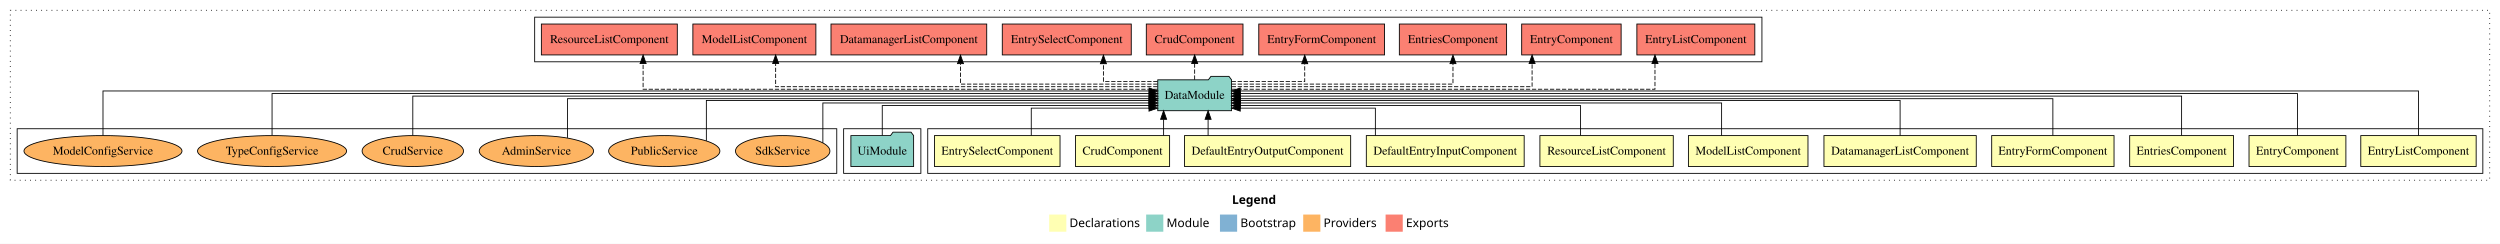
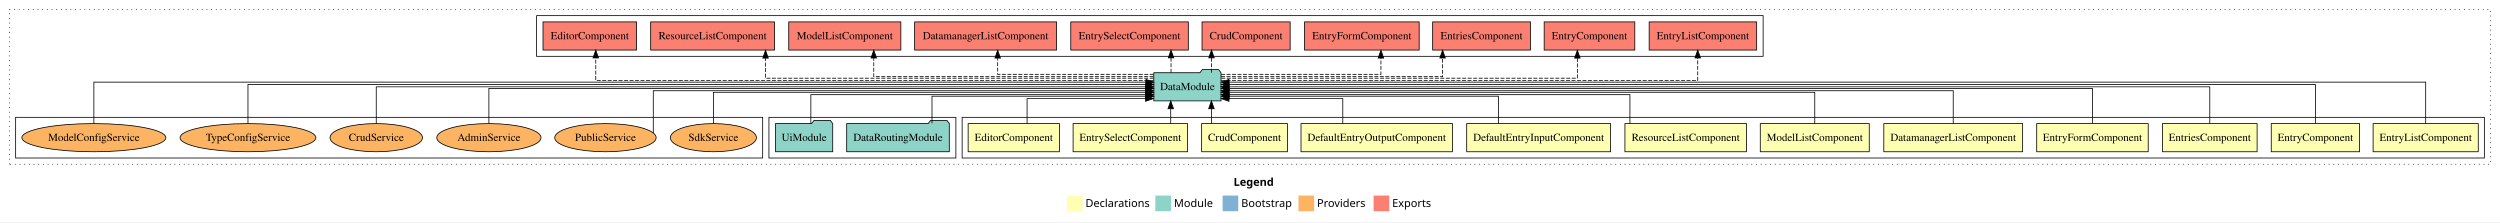
- <svg xmlns="http://www.w3.org/2000/svg" width="2913pt" height="284pt" viewBox="0.00 0.00 2913.00 284.00">
+ <svg xmlns="http://www.w3.org/2000/svg" width="3196pt" height="284pt" viewBox="0.00 0.00 3196.00 284.00">
  <g id="graph0" class="graph" transform="scale(1 1) rotate(0) translate(4 280)">
-     <polygon fill="#ffffff" stroke="transparent" points="-4,4 -4,-280 2909,-280 2909,4 -4,4" />
-     <text text-anchor="start" x="1431.509" y="-42.4" font-family="sans-serif" font-weight="bold" font-size="14.00" fill="#000000">Legend</text>
-     <polygon fill="#ffffb3" stroke="transparent" points="1218.5,-10 1218.5,-30 1238.5,-30 1238.5,-10 1218.5,-10" />
-     <text text-anchor="start" x="1242.129" y="-15.4" font-family="sans-serif" font-size="14.00" fill="#000000">  Declarations</text>
-     <polygon fill="#8dd3c7" stroke="transparent" points="1331.5,-10 1331.5,-30 1351.5,-30 1351.5,-10 1331.5,-10" />
-     <text text-anchor="start" x="1355.225" y="-15.4" font-family="sans-serif" font-size="14.00" fill="#000000">  Module</text>
-     <polygon fill="#80b1d3" stroke="transparent" points="1417.5,-10 1417.5,-30 1437.5,-30 1437.5,-10 1417.5,-10" />
-     <text text-anchor="start" x="1441.281" y="-15.4" font-family="sans-serif" font-size="14.00" fill="#000000">  Bootstrap</text>
-     <polygon fill="#fdb462" stroke="transparent" points="1514.5,-10 1514.5,-30 1534.5,-30 1534.5,-10 1514.5,-10" />
-     <text text-anchor="start" x="1538.173" y="-15.4" font-family="sans-serif" font-size="14.00" fill="#000000">  Providers</text>
-     <polygon fill="#fb8072" stroke="transparent" points="1610.5,-10 1610.5,-30 1630.5,-30 1630.5,-10 1610.5,-10" />
-     <text text-anchor="start" x="1634.226" y="-15.4" font-family="sans-serif" font-size="14.00" fill="#000000">  Exports</text>
+     <polygon fill="#ffffff" stroke="transparent" points="-4,4 -4,-280 3192,-280 3192,4 -4,4" />
+     <text text-anchor="start" x="1573.009" y="-42.4" font-family="sans-serif" font-weight="bold" font-size="14.00" fill="#000000">Legend</text>
+     <polygon fill="#ffffb3" stroke="transparent" points="1360,-10 1360,-30 1380,-30 1380,-10 1360,-10" />
+     <text text-anchor="start" x="1383.629" y="-15.4" font-family="sans-serif" font-size="14.00" fill="#000000">  Declarations</text>
+     <polygon fill="#8dd3c7" stroke="transparent" points="1473,-10 1473,-30 1493,-30 1493,-10 1473,-10" />
+     <text text-anchor="start" x="1496.725" y="-15.4" font-family="sans-serif" font-size="14.00" fill="#000000">  Module</text>
+     <polygon fill="#80b1d3" stroke="transparent" points="1559,-10 1559,-30 1579,-30 1579,-10 1559,-10" />
+     <text text-anchor="start" x="1582.781" y="-15.4" font-family="sans-serif" font-size="14.00" fill="#000000">  Bootstrap</text>
+     <polygon fill="#fdb462" stroke="transparent" points="1656,-10 1656,-30 1676,-30 1676,-10 1656,-10" />
+     <text text-anchor="start" x="1679.673" y="-15.4" font-family="sans-serif" font-size="14.00" fill="#000000">  Providers</text>
+     <polygon fill="#fb8072" stroke="transparent" points="1752,-10 1752,-30 1772,-30 1772,-10 1752,-10" />
+     <text text-anchor="start" x="1775.726" y="-15.4" font-family="sans-serif" font-size="14.00" fill="#000000">  Exports</text>
    <g id="clust1" class="cluster">
-       <polygon fill="none" stroke="#000000" stroke-dasharray="1,5" points="8,-70 8,-268 2897,-268 2897,-70 8,-70" />
+       <polygon fill="none" stroke="#000000" stroke-dasharray="1,5" points="8,-70 8,-268 3180,-268 3180,-70 8,-70" />
    </g>
    <g id="clust2" class="cluster">
-       <polygon fill="none" stroke="#000000" points="1077,-78 1077,-130 2889,-130 2889,-78 1077,-78" />
-     </g>
-     <g id="clust14" class="cluster">
-       <polygon fill="none" stroke="#000000" points="979,-78 979,-130 1069,-130 1069,-78 979,-78" />
+       <polygon fill="none" stroke="#000000" points="1226,-78 1226,-130 3172,-130 3172,-78 1226,-78" />
    </g>
    <g id="clust15" class="cluster">
-       <polygon fill="none" stroke="#000000" points="619,-208 619,-260 2049,-260 2049,-208 619,-208" />
-     </g>
-     <g id="clust17" class="cluster">
+       <polygon fill="none" stroke="#000000" points="979,-78 979,-130 1218,-130 1218,-78 979,-78" />
+     </g>
+     <g id="clust16" class="cluster">
+       <polygon fill="none" stroke="#000000" points="682,-208 682,-260 2250,-260 2250,-208 682,-208" />
+     </g>
+     <g id="clust18" class="cluster">
      <polygon fill="none" stroke="#000000" points="16,-78 16,-130 971,-130 971,-78 16,-78" />
    </g>
    <g id="node1" class="node">
-       <polygon fill="#ffffb3" stroke="#000000" points="2881.215,-122 2746.785,-122 2746.785,-86 2881.215,-86 2881.215,-122" />
-       <text text-anchor="middle" x="2814" y="-99.8" font-family="Times,serif" font-size="14.00" fill="#000000">EntryListComponent</text>
+       <polygon fill="#ffffb3" stroke="#000000" points="3164.215,-122 3029.785,-122 3029.785,-86 3164.215,-86 3164.215,-122" />
+       <text text-anchor="middle" x="3097" y="-99.8" font-family="Times,serif" font-size="14.00" fill="#000000">EntryListComponent</text>
+     </g>
+     <g id="node13" class="node">
+       <polygon fill="#8dd3c7" stroke="#000000" points="1556.976,-187 1553.976,-191 1532.976,-191 1529.976,-187 1471.024,-187 1471.024,-151 1556.976,-151 1556.976,-187" />
+       <text text-anchor="middle" x="1514" y="-164.8" font-family="Times,serif" font-size="14.00" fill="#000000">DataModule</text>
+     </g>
+     <g id="edge1" class="edge">
+       <path fill="none" stroke="#000000" d="M3097,-122.284C3097,-143.321 3097,-175 3097,-175 3097,-175 1567.162,-175 1567.162,-175" />
+       <polygon fill="#000000" stroke="#000000" points="1567.162,-171.5 1557.162,-175 1567.162,-178.5 1567.162,-171.5" />
+     </g>
+     <g id="node2" class="node">
+       <polygon fill="#ffffb3" stroke="#000000" points="3012.437,-122 2899.563,-122 2899.563,-86 3012.437,-86 3012.437,-122" />
+       <text text-anchor="middle" x="2956" y="-99.8" font-family="Times,serif" font-size="14.00" fill="#000000">EntryComponent</text>
+     </g>
+     <g id="edge2" class="edge">
+       <path fill="none" stroke="#000000" d="M2956,-122.223C2956,-142.365 2956,-172 2956,-172 2956,-172 1567.156,-172 1567.156,-172" />
+       <polygon fill="#000000" stroke="#000000" points="1567.156,-168.5 1557.156,-172 1567.156,-175.5 1567.156,-168.5" />
+     </g>
+     <g id="node3" class="node">
+       <polygon fill="#ffffb3" stroke="#000000" points="2881.486,-122 2760.514,-122 2760.514,-86 2881.486,-86 2881.486,-122" />
+       <text text-anchor="middle" x="2821" y="-99.8" font-family="Times,serif" font-size="14.00" fill="#000000">EntriesComponent</text>
+     </g>
+     <g id="edge3" class="edge">
+       <path fill="none" stroke="#000000" d="M2821,-122.106C2821,-141.339 2821,-169 2821,-169 2821,-169 1567.114,-169 1567.114,-169" />
+       <polygon fill="#000000" stroke="#000000" points="1567.114,-165.5 1557.114,-169 1567.114,-172.5 1567.114,-165.5" />
+     </g>
+     <g id="node4" class="node">
+       <polygon fill="#ffffb3" stroke="#000000" points="2742.27,-122 2599.73,-122 2599.73,-86 2742.27,-86 2742.27,-122" />
+       <text text-anchor="middle" x="2671" y="-99.8" font-family="Times,serif" font-size="14.00" fill="#000000">EntryFormComponent</text>
+     </g>
+     <g id="edge4" class="edge">
+       <path fill="none" stroke="#000000" d="M2671,-122.222C2671,-140.828 2671,-167 2671,-167 2671,-167 1567.244,-167 1567.244,-167" />
+       <polygon fill="#000000" stroke="#000000" points="1567.244,-163.5 1557.244,-167 1567.244,-170.5 1567.244,-163.5" />
+     </g>
+     <g id="node5" class="node">
+       <polygon fill="#ffffb3" stroke="#000000" points="2581.732,-122 2404.268,-122 2404.268,-86 2581.732,-86 2581.732,-122" />
+       <text text-anchor="middle" x="2493" y="-99.8" font-family="Times,serif" font-size="14.00" fill="#000000">DatamanagerListComponent</text>
+     </g>
+     <g id="edge5" class="edge">
+       <path fill="none" stroke="#000000" d="M2493,-122.002C2493,-139.675 2493,-164 2493,-164 2493,-164 1567.012,-164 1567.012,-164" />
+       <polygon fill="#000000" stroke="#000000" points="1567.012,-160.5 1557.012,-164 1567.012,-167.5 1567.012,-160.5" />
+     </g>
+     <g id="node6" class="node">
+       <polygon fill="#ffffb3" stroke="#000000" points="2385.661,-122 2246.339,-122 2246.339,-86 2385.661,-86 2385.661,-122" />
+       <text text-anchor="middle" x="2316" y="-99.8" font-family="Times,serif" font-size="14.00" fill="#000000">ModelListComponent</text>
+     </g>
+     <g id="edge6" class="edge">
+       <path fill="none" stroke="#000000" d="M2316,-122.034C2316,-139.06 2316,-162 2316,-162 2316,-162 1567.119,-162 1567.119,-162" />
+       <polygon fill="#000000" stroke="#000000" points="1567.119,-158.5 1557.119,-162 1567.119,-165.5 1567.119,-158.5" />
+     </g>
+     <g id="node7" class="node">
+       <polygon fill="#ffffb3" stroke="#000000" points="2228.697,-122 2073.303,-122 2073.303,-86 2228.697,-86 2228.697,-122" />
+       <text text-anchor="middle" x="2151" y="-99.8" font-family="Times,serif" font-size="14.00" fill="#000000">ResourceListComponent</text>
+     </g>
+     <g id="edge7" class="edge">
+       <path fill="none" stroke="#000000" d="M2079.685,-122.009C2079.685,-138.049 2079.685,-159 2079.685,-159 2079.685,-159 1566.983,-159 1566.983,-159" />
+       <polygon fill="#000000" stroke="#000000" points="1566.983,-155.5 1556.983,-159 1566.983,-162.5 1566.983,-155.5" />
+     </g>
+     <g id="node8" class="node">
+       <polygon fill="#ffffb3" stroke="#000000" points="2054.965,-122 1871.035,-122 1871.035,-86 2054.965,-86 2054.965,-122" />
+       <text text-anchor="middle" x="1963" y="-99.8" font-family="Times,serif" font-size="14.00" fill="#000000">DefaultEntryInputComponent</text>
+     </g>
+     <g id="edge8" class="edge">
+       <path fill="none" stroke="#000000" d="M1911.63,-122.24C1911.63,-137.571 1911.63,-157 1911.63,-157 1911.63,-157 1567.31,-157 1567.31,-157" />
+       <polygon fill="#000000" stroke="#000000" points="1567.31,-153.5 1557.31,-157 1567.31,-160.5 1567.31,-153.5" />
+     </g>
+     <g id="node9" class="node">
+       <polygon fill="#ffffb3" stroke="#000000" points="1852.802,-122 1659.198,-122 1659.198,-86 1852.802,-86 1852.802,-122" />
+       <text text-anchor="middle" x="1756" y="-99.8" font-family="Times,serif" font-size="14.00" fill="#000000">DefaultEntryOutputComponent</text>
+     </g>
+     <g id="edge9" class="edge">
+       <path fill="none" stroke="#000000" d="M1712.622,-122.051C1712.622,-136.373 1712.622,-154 1712.622,-154 1712.622,-154 1567.098,-154 1567.098,-154" />
+       <polygon fill="#000000" stroke="#000000" points="1567.098,-150.5 1557.098,-154 1567.098,-157.5 1567.098,-150.5" />
+     </g>
+     <g id="node10" class="node">
+       <polygon fill="#ffffb3" stroke="#000000" points="1641.83,-122 1532.17,-122 1532.17,-86 1641.83,-86 1641.83,-122" />
+       <text text-anchor="middle" x="1587" y="-99.8" font-family="Times,serif" font-size="14.00" fill="#000000">CrudComponent</text>
+     </g>
+     <g id="edge10" class="edge">
+       <path fill="none" stroke="#000000" d="M1544.662,-122.106C1544.662,-122.106 1544.662,-140.991 1544.662,-140.991" />
+       <polygon fill="#000000" stroke="#000000" points="1541.162,-140.991 1544.662,-150.991 1548.162,-140.991 1541.162,-140.991" />
+     </g>
+     <g id="node11" class="node">
+       <polygon fill="#ffffb3" stroke="#000000" points="1514.144,-122 1367.856,-122 1367.856,-86 1514.144,-86 1514.144,-122" />
+       <text text-anchor="middle" x="1441" y="-99.8" font-family="Times,serif" font-size="14.00" fill="#000000">EntrySelectComponent</text>
+     </g>
+     <g id="edge11" class="edge">
+       <path fill="none" stroke="#000000" d="M1492.667,-122.106C1492.667,-122.106 1492.667,-140.991 1492.667,-140.991" />
+       <polygon fill="#000000" stroke="#000000" points="1489.167,-140.991 1492.667,-150.991 1496.167,-140.991 1489.167,-140.991" />
    </g>
    <g id="node12" class="node">
-       <polygon fill="#8dd3c7" stroke="#000000" points="1430.976,-187 1427.976,-191 1406.976,-191 1403.976,-187 1345.024,-187 1345.024,-151 1430.976,-151 1430.976,-187" />
-       <text text-anchor="middle" x="1388" y="-164.8" font-family="Times,serif" font-size="14.00" fill="#000000">DataModule</text>
-     </g>
-     <g id="edge1" class="edge">
-       <path fill="none" stroke="#000000" d="M2814,-122.027C2814,-142.767 2814,-174 2814,-174 2814,-174 1441.066,-174 1441.066,-174" />
-       <polygon fill="#000000" stroke="#000000" points="1441.066,-170.5 1431.066,-174 1441.066,-177.5 1441.066,-170.5" />
-     </g>
-     <g id="node2" class="node">
-       <polygon fill="#ffffb3" stroke="#000000" points="2729.437,-122 2616.563,-122 2616.563,-86 2729.437,-86 2729.437,-122" />
-       <text text-anchor="middle" x="2673" y="-99.8" font-family="Times,serif" font-size="14.00" fill="#000000">EntryComponent</text>
-     </g>
-     <g id="edge2" class="edge">
-       <path fill="none" stroke="#000000" d="M2673,-122.308C2673,-142.145 2673,-171 2673,-171 2673,-171 1441.122,-171 1441.122,-171" />
-       <polygon fill="#000000" stroke="#000000" points="1441.122,-167.5 1431.122,-171 1441.122,-174.5 1441.122,-167.5" />
-     </g>
-     <g id="node3" class="node">
-       <polygon fill="#ffffb3" stroke="#000000" points="2598.486,-122 2477.514,-122 2477.514,-86 2598.486,-86 2598.486,-122" />
-       <text text-anchor="middle" x="2538" y="-99.8" font-family="Times,serif" font-size="14.00" fill="#000000">EntriesComponent</text>
-     </g>
-     <g id="edge3" class="edge">
-       <path fill="none" stroke="#000000" d="M2538,-122.169C2538,-141.09 2538,-168 2538,-168 2538,-168 1440.983,-168 1440.983,-168" />
-       <polygon fill="#000000" stroke="#000000" points="1440.983,-164.5 1430.983,-168 1440.983,-171.5 1440.983,-164.5" />
-     </g>
-     <g id="node4" class="node">
-       <polygon fill="#ffffb3" stroke="#000000" points="2459.27,-122 2316.73,-122 2316.73,-86 2459.27,-86 2459.27,-122" />
-       <text text-anchor="middle" x="2388" y="-99.8" font-family="Times,serif" font-size="14.00" fill="#000000">EntryFormComponent</text>
-     </g>
-     <g id="edge4" class="edge">
-       <path fill="none" stroke="#000000" d="M2388,-122.302C2388,-140.27 2388,-165 2388,-165 2388,-165 1441.29,-165 1441.29,-165" />
-       <polygon fill="#000000" stroke="#000000" points="1441.29,-161.5 1431.29,-165 1441.29,-168.5 1441.29,-161.5" />
-     </g>
-     <g id="node5" class="node">
-       <polygon fill="#ffffb3" stroke="#000000" points="2298.732,-122 2121.268,-122 2121.268,-86 2298.732,-86 2298.732,-122" />
-       <text text-anchor="middle" x="2210" y="-99.8" font-family="Times,serif" font-size="14.00" fill="#000000">DatamanagerListComponent</text>
-     </g>
-     <g id="edge5" class="edge">
-       <path fill="none" stroke="#000000" d="M2210,-122.022C2210,-139.373 2210,-163 2210,-163 2210,-163 1441.037,-163 1441.037,-163" />
-       <polygon fill="#000000" stroke="#000000" points="1441.037,-159.5 1431.037,-163 1441.037,-166.5 1441.037,-159.5" />
-     </g>
-     <g id="node6" class="node">
-       <polygon fill="#ffffb3" stroke="#000000" points="2102.661,-122 1963.339,-122 1963.339,-86 2102.661,-86 2102.661,-122" />
-       <text text-anchor="middle" x="2033" y="-99.8" font-family="Times,serif" font-size="14.00" fill="#000000">ModelListComponent</text>
-     </g>
-     <g id="edge6" class="edge">
-       <path fill="none" stroke="#000000" d="M2002.014,-122.027C2002.014,-138.398 2002.014,-160 2002.014,-160 2002.014,-160 1441.176,-160 1441.176,-160" />
-       <polygon fill="#000000" stroke="#000000" points="1441.176,-156.5 1431.176,-160 1441.176,-163.5 1441.176,-156.5" />
-     </g>
-     <g id="node7" class="node">
-       <polygon fill="#ffffb3" stroke="#000000" points="1945.697,-122 1790.303,-122 1790.303,-86 1945.697,-86 1945.697,-122" />
-       <text text-anchor="middle" x="1868" y="-99.8" font-family="Times,serif" font-size="14.00" fill="#000000">ResourceListComponent</text>
-     </g>
-     <g id="edge7" class="edge">
-       <path fill="none" stroke="#000000" d="M1837.685,-122.24C1837.685,-137.571 1837.685,-157 1837.685,-157 1837.685,-157 1441.118,-157 1441.118,-157" />
-       <polygon fill="#000000" stroke="#000000" points="1441.118,-153.5 1431.118,-157 1441.118,-160.5 1441.118,-153.5" />
-     </g>
-     <g id="node8" class="node">
-       <polygon fill="#ffffb3" stroke="#000000" points="1771.965,-122 1588.035,-122 1588.035,-86 1771.965,-86 1771.965,-122" />
-       <text text-anchor="middle" x="1680" y="-99.8" font-family="Times,serif" font-size="14.00" fill="#000000">DefaultEntryInputComponent</text>
-     </g>
-     <g id="edge8" class="edge">
-       <path fill="none" stroke="#000000" d="M1598.576,-122.051C1598.576,-136.373 1598.576,-154 1598.576,-154 1598.576,-154 1441.121,-154 1441.121,-154" />
-       <polygon fill="#000000" stroke="#000000" points="1441.121,-150.5 1431.121,-154 1441.121,-157.5 1441.121,-150.5" />
-     </g>
-     <g id="node9" class="node">
-       <polygon fill="#ffffb3" stroke="#000000" points="1569.802,-122 1376.198,-122 1376.198,-86 1569.802,-86 1569.802,-122" />
-       <text text-anchor="middle" x="1473" y="-99.8" font-family="Times,serif" font-size="14.00" fill="#000000">DefaultEntryOutputComponent</text>
-     </g>
-     <g id="edge9" class="edge">
-       <path fill="none" stroke="#000000" d="M1403.669,-122.106C1403.669,-122.106 1403.669,-140.991 1403.669,-140.991" />
-       <polygon fill="#000000" stroke="#000000" points="1400.169,-140.991 1403.669,-150.991 1407.169,-140.991 1400.169,-140.991" />
-     </g>
-     <g id="node10" class="node">
-       <polygon fill="#ffffb3" stroke="#000000" points="1358.83,-122 1249.17,-122 1249.17,-86 1358.83,-86 1358.83,-122" />
-       <text text-anchor="middle" x="1304" y="-99.8" font-family="Times,serif" font-size="14.00" fill="#000000">CrudComponent</text>
-     </g>
-     <g id="edge10" class="edge">
-       <path fill="none" stroke="#000000" d="M1351.838,-122.106C1351.838,-122.106 1351.838,-140.991 1351.838,-140.991" />
-       <polygon fill="#000000" stroke="#000000" points="1348.338,-140.991 1351.838,-150.991 1355.338,-140.991 1348.338,-140.991" />
-     </g>
-     <g id="node11" class="node">
-       <polygon fill="#ffffb3" stroke="#000000" points="1231.144,-122 1084.856,-122 1084.856,-86 1231.144,-86 1231.144,-122" />
-       <text text-anchor="middle" x="1158" y="-99.8" font-family="Times,serif" font-size="14.00" fill="#000000">EntrySelectComponent</text>
-     </g>
-     <g id="edge11" class="edge">
-       <path fill="none" stroke="#000000" d="M1197.625,-122.051C1197.625,-136.373 1197.625,-154 1197.625,-154 1197.625,-154 1334.801,-154 1334.801,-154" />
-       <polygon fill="#000000" stroke="#000000" points="1334.801,-157.5 1344.801,-154 1334.801,-150.5 1334.801,-157.5" />
+       <polygon fill="#ffffb3" stroke="#000000" points="1350.327,-122 1233.673,-122 1233.673,-86 1350.327,-86 1350.327,-122" />
+       <text text-anchor="middle" x="1292" y="-99.8" font-family="Times,serif" font-size="14.00" fill="#000000">EditorComponent</text>
+     </g>
+     <g id="edge12" class="edge">
+       <path fill="none" stroke="#000000" d="M1309.023,-122.051C1309.023,-136.373 1309.023,-154 1309.023,-154 1309.023,-154 1460.53,-154 1460.53,-154" />
+       <polygon fill="#000000" stroke="#000000" points="1460.53,-157.5 1470.53,-154 1460.53,-150.5 1460.53,-157.5" />
+     </g>
+     <g id="node16" class="node">
+       <polygon fill="#fb8072" stroke="#000000" points="2241.715,-252 2104.285,-252 2104.285,-216 2241.715,-216 2241.715,-252" />
+       <text text-anchor="middle" x="2173" y="-229.8" font-family="Times,serif" font-size="14.00" fill="#000000">EntryListComponent </text>
+     </g>
+     <g id="edge15" class="edge">
+       <path fill="none" stroke="#000000" stroke-dasharray="5,2" d="M1557.056,-177C1702.476,-177 2166.37,-177 2166.37,-177 2166.37,-177 2166.37,-205.965 2166.37,-205.965" />
+       <polygon fill="#000000" stroke="#000000" points="2162.87,-205.965 2166.37,-215.965 2169.87,-205.965 2162.87,-205.965" />
+     </g>
+     <g id="node17" class="node">
+       <polygon fill="#fb8072" stroke="#000000" points="2085.936,-252 1970.064,-252 1970.064,-216 2085.936,-216 2085.936,-252" />
+       <text text-anchor="middle" x="2028" y="-229.8" font-family="Times,serif" font-size="14.00" fill="#000000">EntryComponent </text>
+     </g>
+     <g id="edge16" class="edge">
+       <path fill="none" stroke="#000000" stroke-dasharray="5,2" d="M1557.367,-180C1678.651,-180 2012.507,-180 2012.507,-180 2012.507,-180 2012.507,-205.718 2012.507,-205.718" />
+       <polygon fill="#000000" stroke="#000000" points="2009.007,-205.718 2012.507,-215.718 2016.007,-205.718 2009.007,-205.718" />
+     </g>
+     <g id="node18" class="node">
+       <polygon fill="#fb8072" stroke="#000000" points="1952.487,-252 1827.513,-252 1827.513,-216 1952.487,-216 1952.487,-252" />
+       <text text-anchor="middle" x="1890" y="-229.8" font-family="Times,serif" font-size="14.00" fill="#000000">EntriesComponent </text>
+     </g>
+     <g id="edge17" class="edge">
+       <path fill="none" stroke="#000000" stroke-dasharray="5,2" d="M1556.981,-182C1645.559,-182 1840.204,-182 1840.204,-182 1840.204,-182 1840.204,-205.813 1840.204,-205.813" />
+       <polygon fill="#000000" stroke="#000000" points="1836.704,-205.813 1840.204,-215.813 1843.704,-205.813 1836.704,-205.813" />
+     </g>
+     <g id="node19" class="node">
+       <polygon fill="#fb8072" stroke="#000000" points="1810.27,-252 1663.73,-252 1663.73,-216 1810.27,-216 1810.27,-252" />
+       <text text-anchor="middle" x="1737" y="-229.8" font-family="Times,serif" font-size="14.00" fill="#000000">EntryFormComponent </text>
+     </g>
+     <g id="edge18" class="edge">
+       <path fill="none" stroke="#000000" stroke-dasharray="5,2" d="M1557.09,-185C1627.966,-185 1761.378,-185 1761.378,-185 1761.378,-185 1761.378,-205.754 1761.378,-205.754" />
+       <polygon fill="#000000" stroke="#000000" points="1757.878,-205.754 1761.378,-215.754 1764.878,-205.754 1757.878,-205.754" />
+     </g>
+     <g id="node20" class="node">
+       <polygon fill="#fb8072" stroke="#000000" points="1645.33,-252 1532.67,-252 1532.67,-216 1645.33,-216 1645.33,-252" />
+       <text text-anchor="middle" x="1589" y="-229.8" font-family="Times,serif" font-size="14.00" fill="#000000">CrudComponent </text>
+     </g>
+     <g id="edge19" class="edge">
+       <path fill="none" stroke="#000000" stroke-dasharray="5,2" d="M1544.787,-187.106C1544.787,-187.106 1544.787,-205.991 1544.787,-205.991" />
+       <polygon fill="#000000" stroke="#000000" points="1541.287,-205.991 1544.787,-215.991 1548.287,-205.991 1541.287,-205.991" />
+     </g>
+     <g id="node21" class="node">
+       <polygon fill="#fb8072" stroke="#000000" points="1515.144,-252 1364.856,-252 1364.856,-216 1515.144,-216 1515.144,-252" />
+       <text text-anchor="middle" x="1440" y="-229.8" font-family="Times,serif" font-size="14.00" fill="#000000">EntrySelectComponent </text>
+     </g>
+     <g id="edge20" class="edge">
+       <path fill="none" stroke="#000000" stroke-dasharray="5,2" d="M1493.042,-187.106C1493.042,-187.106 1493.042,-205.991 1493.042,-205.991" />
+       <polygon fill="#000000" stroke="#000000" points="1489.542,-205.991 1493.042,-215.991 1496.542,-205.991 1489.542,-205.991" />
+     </g>
+     <g id="node22" class="node">
+       <polygon fill="#fb8072" stroke="#000000" points="1346.732,-252 1165.268,-252 1165.268,-216 1346.732,-216 1346.732,-252" />
+       <text text-anchor="middle" x="1256" y="-229.8" font-family="Times,serif" font-size="14.00" fill="#000000">DatamanagerListComponent </text>
+     </g>
+     <g id="edge21" class="edge">
+       <path fill="none" stroke="#000000" stroke-dasharray="5,2" d="M1470.913,-185C1401.208,-185 1271.43,-185 1271.43,-185 1271.43,-185 1271.43,-205.754 1271.43,-205.754" />
+       <polygon fill="#000000" stroke="#000000" points="1267.93,-205.754 1271.43,-215.754 1274.93,-205.754 1267.93,-205.754" />
+     </g>
+     <g id="node23" class="node">
+       <polygon fill="#fb8072" stroke="#000000" points="1147.661,-252 1004.339,-252 1004.339,-216 1147.661,-216 1147.661,-252" />
+       <text text-anchor="middle" x="1076" y="-229.8" font-family="Times,serif" font-size="14.00" fill="#000000">ModelListComponent </text>
+     </g>
+     <g id="edge22" class="edge">
+       <path fill="none" stroke="#000000" stroke-dasharray="5,2" d="M1470.707,-182C1367.021,-182 1113.017,-182 1113.017,-182 1113.017,-182 1113.017,-205.813 1113.017,-205.813" />
+       <polygon fill="#000000" stroke="#000000" points="1109.517,-205.813 1113.017,-215.813 1116.517,-205.813 1109.517,-205.813" />
+     </g>
+     <g id="node24" class="node">
+       <polygon fill="#fb8072" stroke="#000000" points="986.197,-252 827.803,-252 827.803,-216 986.197,-216 986.197,-252" />
+       <text text-anchor="middle" x="907" y="-229.8" font-family="Times,serif" font-size="14.00" fill="#000000">ResourceListComponent </text>
+     </g>
+     <g id="edge23" class="edge">
+       <path fill="none" stroke="#000000" stroke-dasharray="5,2" d="M1470.777,-180C1342.799,-180 974.683,-180 974.683,-180 974.683,-180 974.683,-205.718 974.683,-205.718" />
+       <polygon fill="#000000" stroke="#000000" points="971.183,-205.718 974.683,-215.718 978.183,-205.718 971.183,-205.718" />
+     </g>
+     <g id="node25" class="node">
+       <polygon fill="#fb8072" stroke="#000000" points="809.827,-252 690.173,-252 690.173,-216 809.827,-216 809.827,-252" />
+       <text text-anchor="middle" x="750" y="-229.8" font-family="Times,serif" font-size="14.00" fill="#000000">EditorComponent </text>
+     </g>
+     <g id="edge24" class="edge">
+       <path fill="none" stroke="#000000" stroke-dasharray="5,2" d="M1470.892,-177C1310.528,-177 757.621,-177 757.621,-177 757.621,-177 757.621,-205.965 757.621,-205.965" />
+       <polygon fill="#000000" stroke="#000000" points="754.121,-205.965 757.621,-215.965 761.121,-205.965 754.121,-205.965" />
    </g>
    <g id="node14" class="node">
-       <polygon fill="#fb8072" stroke="#000000" points="2040.715,-252 1903.285,-252 1903.285,-216 2040.715,-216 2040.715,-252" />
-       <text text-anchor="middle" x="1972" y="-229.8" font-family="Times,serif" font-size="14.00" fill="#000000">EntryListComponent </text>
+       <polygon fill="#8dd3c7" stroke="#000000" points="1209.594,-122 1206.594,-126 1185.594,-126 1182.594,-122 1078.406,-122 1078.406,-86 1209.594,-86 1209.594,-122" />
+       <text text-anchor="middle" x="1144" y="-99.8" font-family="Times,serif" font-size="14.00" fill="#000000">DataRoutingModule</text>
    </g>
    <g id="edge13" class="edge">
-       <path fill="none" stroke="#000000" stroke-dasharray="5,2" d="M1430.987,-176C1558.265,-176 1924.37,-176 1924.37,-176 1924.37,-176 1924.37,-205.966 1924.37,-205.966" />
-       <polygon fill="#000000" stroke="#000000" points="1920.87,-205.966 1924.37,-215.966 1927.87,-205.966 1920.87,-205.966" />
+       <path fill="none" stroke="#000000" d="M1187.466,-122.24C1187.466,-137.571 1187.466,-157 1187.466,-157 1187.466,-157 1460.976,-157 1460.976,-157" />
+       <polygon fill="#000000" stroke="#000000" points="1460.976,-160.5 1470.976,-157 1460.976,-153.5 1460.976,-160.5" />
    </g>
    <g id="node15" class="node">
-       <polygon fill="#fb8072" stroke="#000000" points="1884.936,-252 1769.064,-252 1769.064,-216 1884.936,-216 1884.936,-252" />
-       <text text-anchor="middle" x="1827" y="-229.8" font-family="Times,serif" font-size="14.00" fill="#000000">EntryComponent </text>
-     </g>
-     <g id="edge14" class="edge">
-       <path fill="none" stroke="#000000" stroke-dasharray="5,2" d="M1431.203,-179C1533.344,-179 1781.192,-179 1781.192,-179 1781.192,-179 1781.192,-205.991 1781.192,-205.991" />
-       <polygon fill="#000000" stroke="#000000" points="1777.692,-205.991 1781.192,-215.991 1784.692,-205.991 1777.692,-205.991" />
-     </g>
-     <g id="node16" class="node">
-       <polygon fill="#fb8072" stroke="#000000" points="1751.487,-252 1626.513,-252 1626.513,-216 1751.487,-216 1751.487,-252" />
-       <text text-anchor="middle" x="1689" y="-229.8" font-family="Times,serif" font-size="14.00" fill="#000000">EntriesComponent </text>
-     </g>
-     <g id="edge15" class="edge">
-       <path fill="none" stroke="#000000" stroke-dasharray="5,2" d="M1431.126,-182C1514.355,-182 1689,-182 1689,-182 1689,-182 1689,-205.813 1689,-205.813" />
-       <polygon fill="#000000" stroke="#000000" points="1685.5,-205.813 1689,-215.813 1692.5,-205.813 1685.5,-205.813" />
-     </g>
-     <g id="node17" class="node">
-       <polygon fill="#fb8072" stroke="#000000" points="1609.27,-252 1462.73,-252 1462.73,-216 1609.27,-216 1609.27,-252" />
-       <text text-anchor="middle" x="1536" y="-229.8" font-family="Times,serif" font-size="14.00" fill="#000000">EntryFormComponent </text>
-     </g>
-     <g id="edge16" class="edge">
-       <path fill="none" stroke="#000000" stroke-dasharray="5,2" d="M1431.065,-185C1468.325,-185 1516.258,-185 1516.258,-185 1516.258,-185 1516.258,-205.754 1516.258,-205.754" />
-       <polygon fill="#000000" stroke="#000000" points="1512.758,-205.754 1516.258,-215.754 1519.758,-205.754 1512.758,-205.754" />
-     </g>
-     <g id="node18" class="node">
-       <polygon fill="#fb8072" stroke="#000000" points="1444.33,-252 1331.67,-252 1331.67,-216 1444.33,-216 1444.33,-252" />
-       <text text-anchor="middle" x="1388" y="-229.8" font-family="Times,serif" font-size="14.00" fill="#000000">CrudComponent </text>
-     </g>
-     <g id="edge17" class="edge">
-       <path fill="none" stroke="#000000" stroke-dasharray="5,2" d="M1388,-187.106C1388,-187.106 1388,-205.991 1388,-205.991" />
-       <polygon fill="#000000" stroke="#000000" points="1384.5,-205.991 1388,-215.991 1391.5,-205.991 1384.5,-205.991" />
-     </g>
-     <g id="node19" class="node">
-       <polygon fill="#fb8072" stroke="#000000" points="1314.144,-252 1163.856,-252 1163.856,-216 1314.144,-216 1314.144,-252" />
-       <text text-anchor="middle" x="1239" y="-229.8" font-family="Times,serif" font-size="14.00" fill="#000000">EntrySelectComponent </text>
-     </g>
-     <g id="edge18" class="edge">
-       <path fill="none" stroke="#000000" stroke-dasharray="5,2" d="M1344.765,-185C1315.336,-185 1281.704,-185 1281.704,-185 1281.704,-185 1281.704,-205.754 1281.704,-205.754" />
-       <polygon fill="#000000" stroke="#000000" points="1278.204,-205.754 1281.704,-215.754 1285.204,-205.754 1278.204,-205.754" />
-     </g>
-     <g id="node20" class="node">
-       <polygon fill="#fb8072" stroke="#000000" points="1145.732,-252 964.268,-252 964.268,-216 1145.732,-216 1145.732,-252" />
-       <text text-anchor="middle" x="1055" y="-229.8" font-family="Times,serif" font-size="14.00" fill="#000000">DatamanagerListComponent </text>
-     </g>
-     <g id="edge19" class="edge">
-       <path fill="none" stroke="#000000" stroke-dasharray="5,2" d="M1344.766,-182C1267.829,-182 1115.147,-182 1115.147,-182 1115.147,-182 1115.147,-205.813 1115.147,-205.813" />
-       <polygon fill="#000000" stroke="#000000" points="1111.647,-205.813 1115.147,-215.813 1118.647,-205.813 1111.647,-205.813" />
-     </g>
-     <g id="node21" class="node">
-       <polygon fill="#fb8072" stroke="#000000" points="946.661,-252 803.339,-252 803.339,-216 946.661,-216 946.661,-252" />
-       <text text-anchor="middle" x="875" y="-229.8" font-family="Times,serif" font-size="14.00" fill="#000000">ModelListComponent </text>
-     </g>
-     <g id="edge20" class="edge">
-       <path fill="none" stroke="#000000" stroke-dasharray="5,2" d="M1344.674,-179C1225.188,-179 899.782,-179 899.782,-179 899.782,-179 899.782,-205.991 899.782,-205.991" />
-       <polygon fill="#000000" stroke="#000000" points="896.282,-205.991 899.782,-215.991 903.282,-205.991 896.282,-205.991" />
-     </g>
-     <g id="node22" class="node">
-       <polygon fill="#fb8072" stroke="#000000" points="785.197,-252 626.803,-252 626.803,-216 785.197,-216 785.197,-252" />
-       <text text-anchor="middle" x="706" y="-229.8" font-family="Times,serif" font-size="14.00" fill="#000000">ResourceListComponent </text>
-     </g>
-     <g id="edge21" class="edge">
-       <path fill="none" stroke="#000000" stroke-dasharray="5,2" d="M1344.835,-176C1200.743,-176 745.338,-176 745.338,-176 745.338,-176 745.338,-205.966 745.338,-205.966" />
-       <polygon fill="#000000" stroke="#000000" points="741.839,-205.966 745.338,-215.966 748.839,-205.966 741.839,-205.966" />
-     </g>
-     <g id="node13" class="node">
      <polygon fill="#8dd3c7" stroke="#000000" points="1060.548,-122 1057.548,-126 1036.548,-126 1033.548,-122 987.452,-122 987.452,-86 1060.548,-86 1060.548,-122" />
      <text text-anchor="middle" x="1024" y="-99.8" font-family="Times,serif" font-size="14.00" fill="#000000">UiModule</text>
    </g>
-     <g id="edge12" class="edge">
-       <path fill="none" stroke="#000000" d="M1024,-122.24C1024,-137.571 1024,-157 1024,-157 1024,-157 1334.815,-157 1334.815,-157" />
-       <polygon fill="#000000" stroke="#000000" points="1334.815,-160.5 1344.815,-157 1334.815,-153.5 1334.815,-160.5" />
-     </g>
-     <g id="node23" class="node">
+     <g id="edge14" class="edge">
+       <path fill="none" stroke="#000000" d="M1032.597,-122.009C1032.597,-138.049 1032.597,-159 1032.597,-159 1032.597,-159 1460.855,-159 1460.855,-159" />
+       <polygon fill="#000000" stroke="#000000" points="1460.855,-162.5 1470.855,-159 1460.855,-155.5 1460.855,-162.5" />
+     </g>
+     <g id="node26" class="node">
      <ellipse fill="#fdb462" stroke="#000000" cx="908" cy="-104" rx="55.034" ry="18" />
      <text text-anchor="middle" x="908" y="-99.8" font-family="Times,serif" font-size="14.00" fill="#000000">SdkService</text>
    </g>
-     <g id="edge22" class="edge">
-       <path fill="none" stroke="#000000" d="M954.799,-113.5C954.799,-129.477 954.799,-160 954.799,-160 954.799,-160 1334.879,-160 1334.879,-160" />
-       <polygon fill="#000000" stroke="#000000" points="1334.879,-163.5 1344.879,-160 1334.879,-156.5 1334.879,-163.5" />
-     </g>
-     <g id="node24" class="node">
+     <g id="edge25" class="edge">
+       <path fill="none" stroke="#000000" d="M908,-122.034C908,-139.06 908,-162 908,-162 908,-162 1460.904,-162 1460.904,-162" />
+       <polygon fill="#000000" stroke="#000000" points="1460.904,-165.5 1470.904,-162 1460.904,-158.5 1460.904,-165.5" />
+     </g>
+     <g id="node27" class="node">
      <ellipse fill="#fdb462" stroke="#000000" cx="770" cy="-104" rx="64.843" ry="18" />
      <text text-anchor="middle" x="770" y="-99.8" font-family="Times,serif" font-size="14.00" fill="#000000">PublicService</text>
    </g>
-     <g id="edge23" class="edge">
-       <path fill="none" stroke="#000000" d="M819.045,-115.939C819.045,-133.179 819.045,-163 819.045,-163 819.045,-163 1334.769,-163 1334.769,-163" />
-       <polygon fill="#000000" stroke="#000000" points="1334.769,-166.5 1344.769,-163 1334.769,-159.5 1334.769,-166.5" />
-     </g>
-     <g id="node25" class="node">
+     <g id="edge26" class="edge">
+       <path fill="none" stroke="#000000" d="M831.162,-109.972C831.162,-125.149 831.162,-164 831.162,-164 831.162,-164 1460.767,-164 1460.767,-164" />
+       <polygon fill="#000000" stroke="#000000" points="1460.767,-167.5 1470.767,-164 1460.767,-160.5 1460.767,-167.5" />
+     </g>
+     <g id="node28" class="node">
      <ellipse fill="#fdb462" stroke="#000000" cx="621" cy="-104" rx="66.632" ry="18" />
      <text text-anchor="middle" x="621" y="-99.8" font-family="Times,serif" font-size="14.00" fill="#000000">AdminService</text>
    </g>
-     <g id="edge24" class="edge">
-       <path fill="none" stroke="#000000" d="M657.234,-119.393C657.234,-137.464 657.234,-165 657.234,-165 657.234,-165 1335.015,-165 1335.015,-165" />
-       <polygon fill="#000000" stroke="#000000" points="1335.015,-168.5 1345.015,-165 1335.015,-161.5 1335.015,-168.5" />
-     </g>
-     <g id="node26" class="node">
+     <g id="edge27" class="edge">
+       <path fill="none" stroke="#000000" d="M621,-122.222C621,-140.828 621,-167 621,-167 621,-167 1460.929,-167 1460.929,-167" />
+       <polygon fill="#000000" stroke="#000000" points="1460.929,-170.5 1470.929,-167 1460.929,-163.5 1460.929,-170.5" />
+     </g>
+     <g id="node29" class="node">
      <ellipse fill="#fdb462" stroke="#000000" cx="477" cy="-104" rx="59.108" ry="18" />
      <text text-anchor="middle" x="477" y="-99.8" font-family="Times,serif" font-size="14.00" fill="#000000">CrudService</text>
    </g>
-     <g id="edge25" class="edge">
-       <path fill="none" stroke="#000000" d="M477,-122.169C477,-141.09 477,-168 477,-168 477,-168 1334.978,-168 1334.978,-168" />
-       <polygon fill="#000000" stroke="#000000" points="1334.978,-171.5 1344.978,-168 1334.978,-164.5 1334.978,-171.5" />
-     </g>
-     <g id="node27" class="node">
+     <g id="edge28" class="edge">
+       <path fill="none" stroke="#000000" d="M477,-122.106C477,-141.339 477,-169 477,-169 477,-169 1460.762,-169 1460.762,-169" />
+       <polygon fill="#000000" stroke="#000000" points="1460.762,-172.5 1470.762,-169 1460.762,-165.5 1460.762,-172.5" />
+     </g>
+     <g id="node30" class="node">
      <ellipse fill="#fdb462" stroke="#000000" cx="313" cy="-104" rx="86.818" ry="18" />
      <text text-anchor="middle" x="313" y="-99.8" font-family="Times,serif" font-size="14.00" fill="#000000">TypeConfigService</text>
    </g>
-     <g id="edge26" class="edge">
-       <path fill="none" stroke="#000000" d="M313,-122.308C313,-142.145 313,-171 313,-171 313,-171 1334.862,-171 1334.862,-171" />
-       <polygon fill="#000000" stroke="#000000" points="1334.862,-174.5 1344.862,-171 1334.862,-167.5 1334.862,-174.5" />
-     </g>
-     <g id="node28" class="node">
+     <g id="edge29" class="edge">
+       <path fill="none" stroke="#000000" d="M313,-122.223C313,-142.365 313,-172 313,-172 313,-172 1460.902,-172 1460.902,-172" />
+       <polygon fill="#000000" stroke="#000000" points="1460.902,-175.5 1470.902,-172 1460.902,-168.5 1460.902,-175.5" />
+     </g>
+     <g id="node31" class="node">
      <ellipse fill="#fdb462" stroke="#000000" cx="116" cy="-104" rx="92.055" ry="18" />
      <text text-anchor="middle" x="116" y="-99.8" font-family="Times,serif" font-size="14.00" fill="#000000">ModelConfigService</text>
    </g>
-     <g id="edge27" class="edge">
-       <path fill="none" stroke="#000000" d="M116,-122.027C116,-142.767 116,-174 116,-174 116,-174 1334.949,-174 1334.949,-174" />
-       <polygon fill="#000000" stroke="#000000" points="1334.949,-177.5 1344.949,-174 1334.949,-170.5 1334.949,-177.5" />
+     <g id="edge30" class="edge">
+       <path fill="none" stroke="#000000" d="M116,-122.284C116,-143.321 116,-175 116,-175 116,-175 1461.013,-175 1461.013,-175" />
+       <polygon fill="#000000" stroke="#000000" points="1461.013,-178.5 1471.013,-175 1461.013,-171.5 1461.013,-178.5" />
    </g>
  </g>
</svg>
